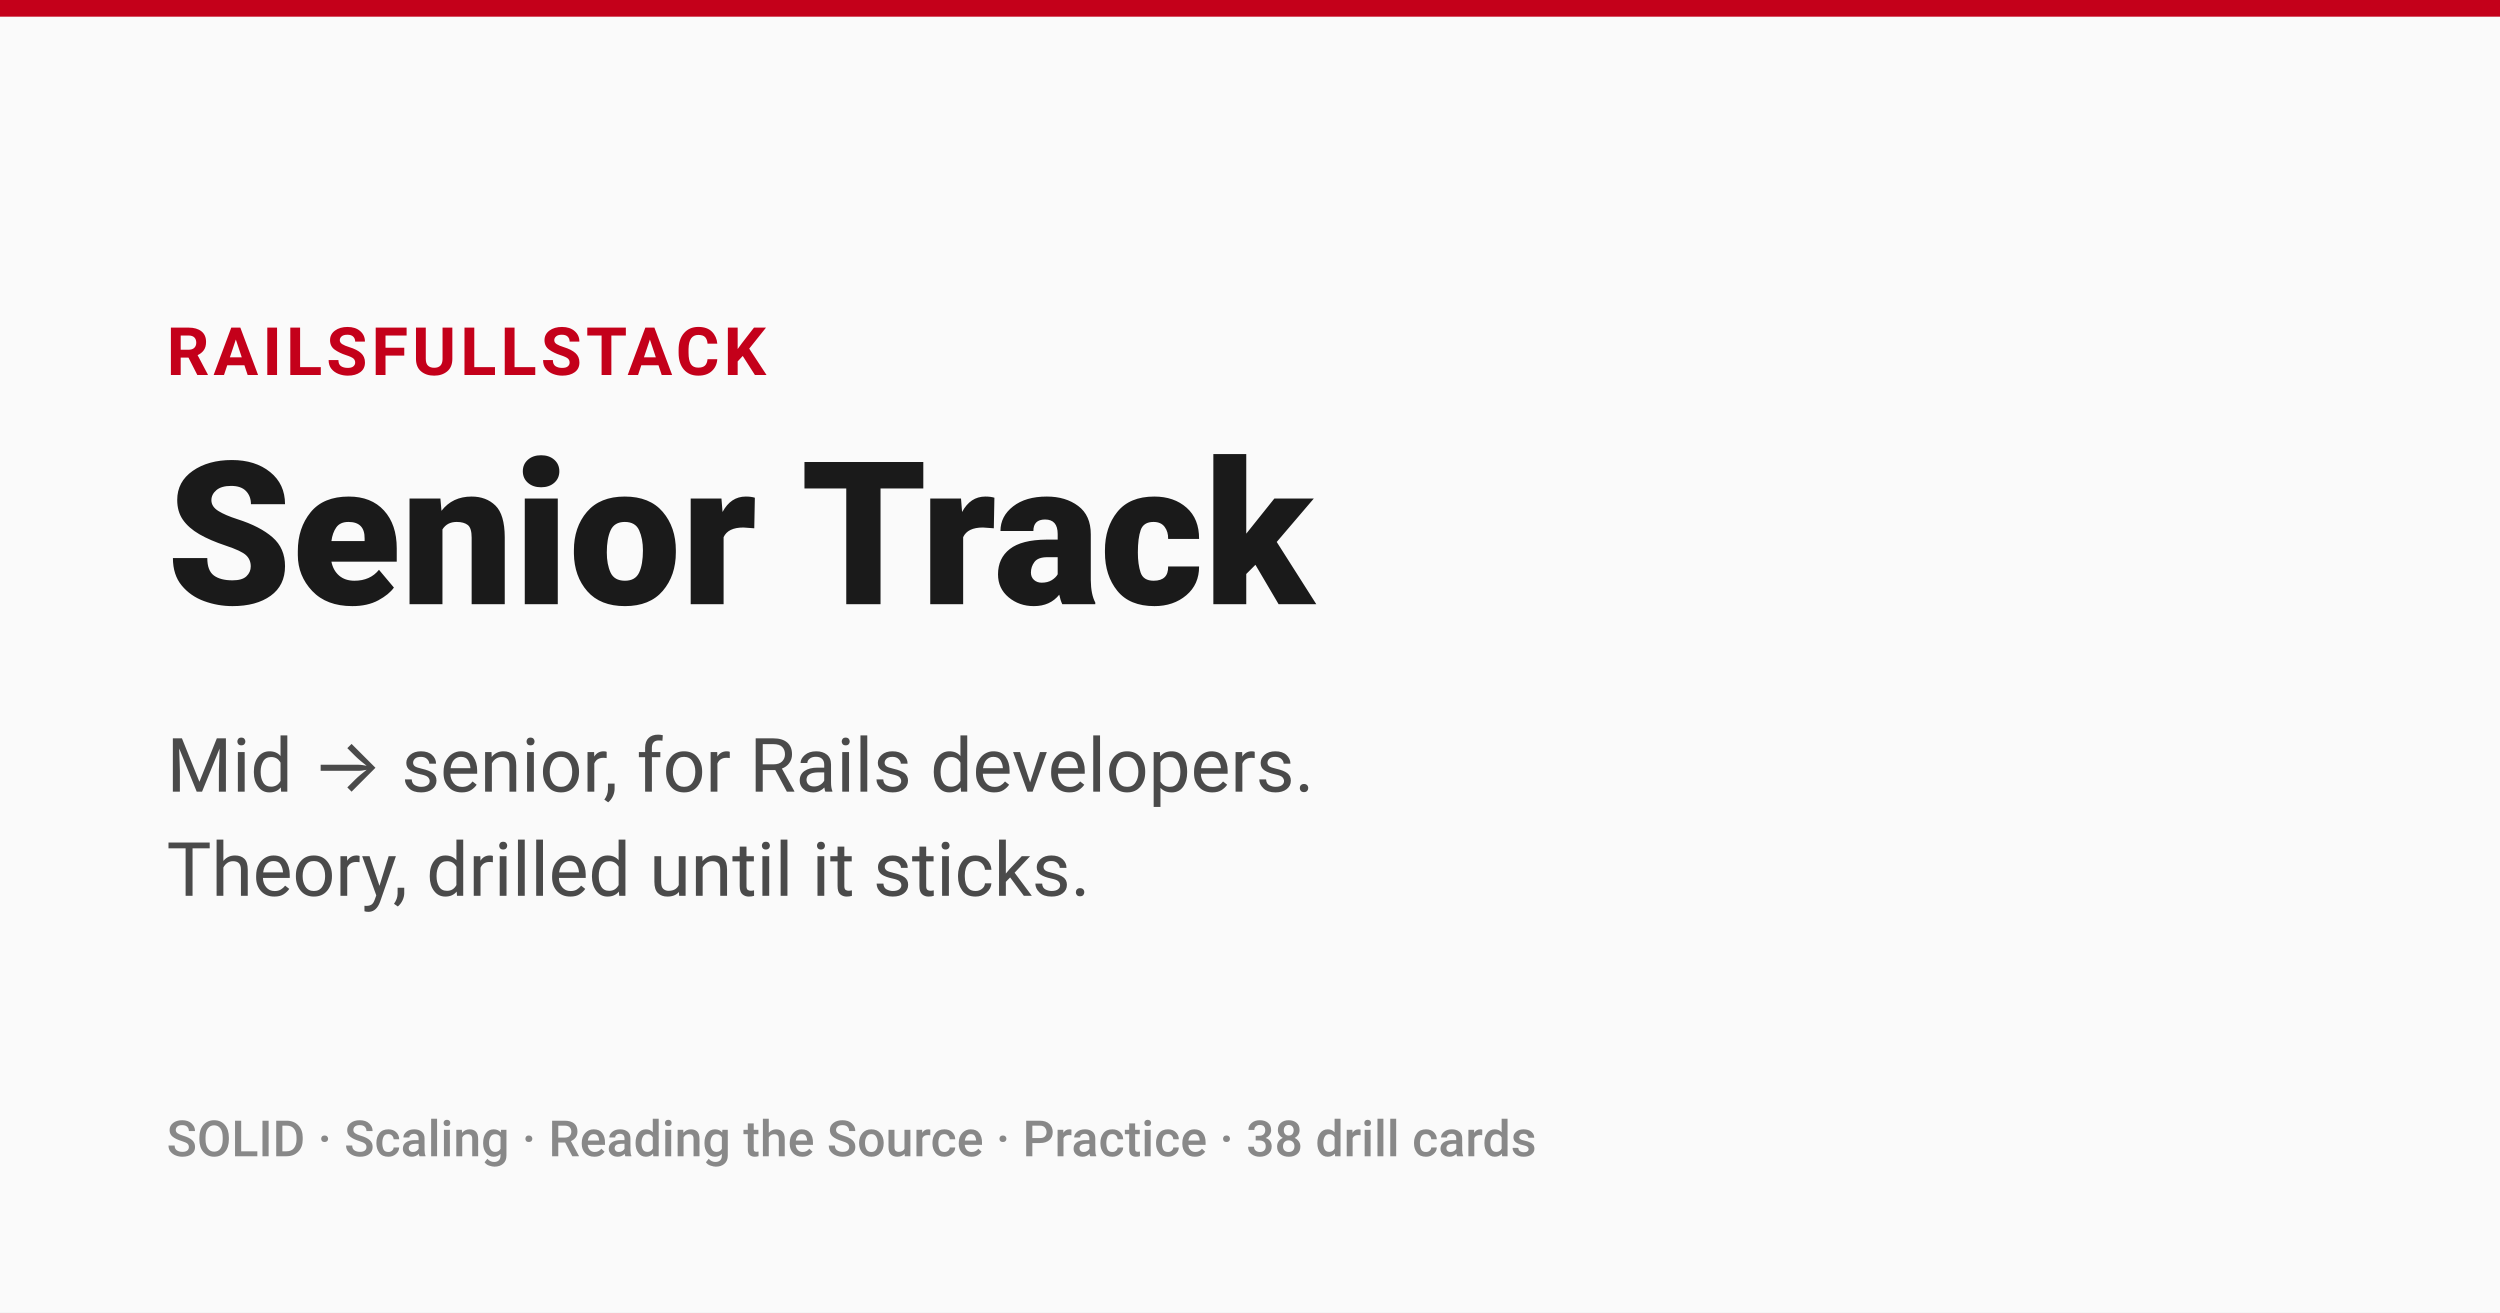
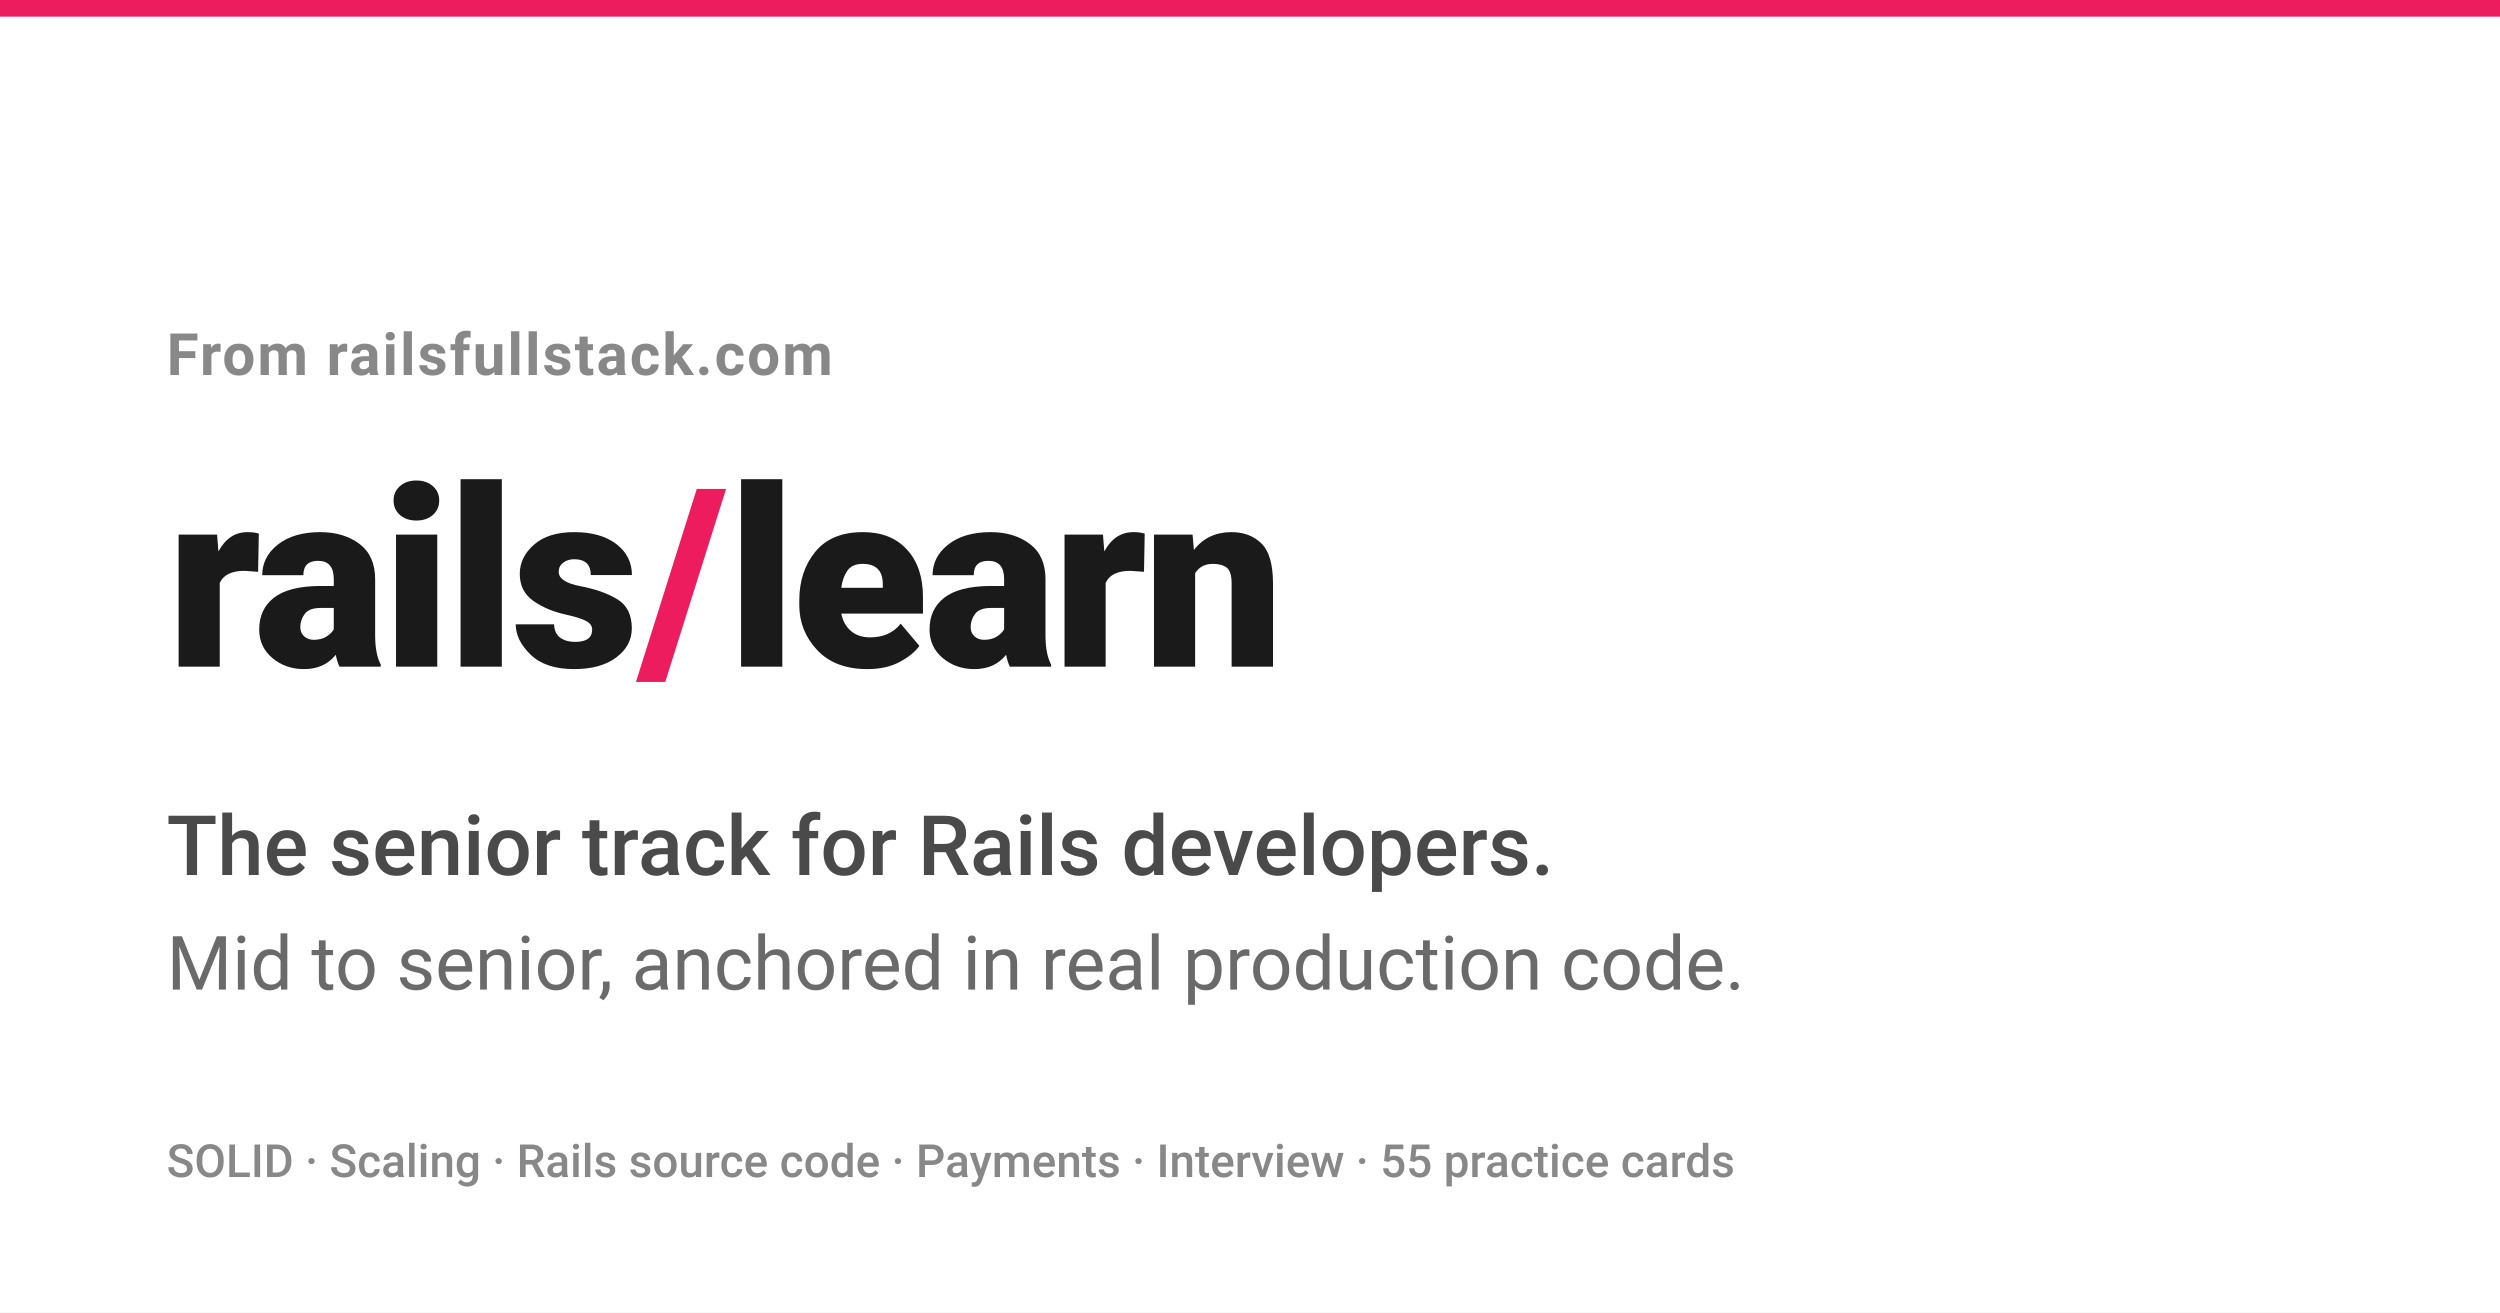
<svg xmlns="http://www.w3.org/2000/svg" width="1200" height="630" viewBox="0 0 1200 630">
-   <rect width="1200" height="630" fill="#fafafa" />
-   <rect x="0" y="0" width="1200" height="8" fill="#c4001a" />
-   <text x="80" y="180" font-family="-apple-system, BlinkMacSystemFont, 'Segoe UI', Roboto, sans-serif" font-size="32" font-weight="600" fill="#c4001a" letter-spacing="2">RAILSFULLSTACK</text>
-   <text x="80" y="290" font-family="-apple-system, BlinkMacSystemFont, 'Segoe UI', Roboto, sans-serif" font-size="96" font-weight="800" fill="#1a1a1a">Senior Track</text>
-   <text x="80" y="380" font-family="-apple-system, BlinkMacSystemFont, 'Segoe UI', Roboto, sans-serif" font-size="36" font-weight="400" fill="#4a4a4a">Mid → senior, for Rails developers.</text>
-   <text x="80" y="430" font-family="-apple-system, BlinkMacSystemFont, 'Segoe UI', Roboto, sans-serif" font-size="36" font-weight="400" fill="#4a4a4a">Theory, drilled until it sticks.</text>
-   <text x="80" y="555" font-family="-apple-system, BlinkMacSystemFont, 'Segoe UI', Roboto, sans-serif" font-size="24" font-weight="500" fill="#888">SOLID · Scaling · Reading the Source · Practice · 38 drill cards</text>
+   <rect width="1200" height="630" fill="#ffffff" />
+   <rect x="0" y="0" width="1200" height="8" fill="#ec1c5e" />
+   <text x="80" y="180" font-family="-apple-system, BlinkMacSystemFont, 'Segoe UI', Roboto, sans-serif" font-size="28" font-weight="600" fill="#888" letter-spacing="1">From railsfullstack.com</text>
+   <text x="80" y="320" font-family="-apple-system, BlinkMacSystemFont, 'Segoe UI', Roboto, sans-serif" font-size="120" font-weight="800" fill="#1a1a1a" letter-spacing="-2">
+     rails<tspan fill="#ec1c5e">/</tspan>learn
+   </text>
+   <text x="80" y="420" font-family="-apple-system, BlinkMacSystemFont, 'Segoe UI', Roboto, sans-serif" font-size="40" font-weight="500" fill="#4a4a4a">The senior track for Rails developers.</text>
+   <text x="80" y="475" font-family="-apple-system, BlinkMacSystemFont, 'Segoe UI', Roboto, sans-serif" font-size="36" font-weight="400" fill="#6a6a6a">Mid to senior, anchored in real production code.</text>
+   <text x="80" y="565" font-family="-apple-system, BlinkMacSystemFont, 'Segoe UI', Roboto, sans-serif" font-size="22" font-weight="500" fill="#888">SOLID · Scaling · Rails source code · Payments · Interview · 55 practice cards</text>
</svg>
